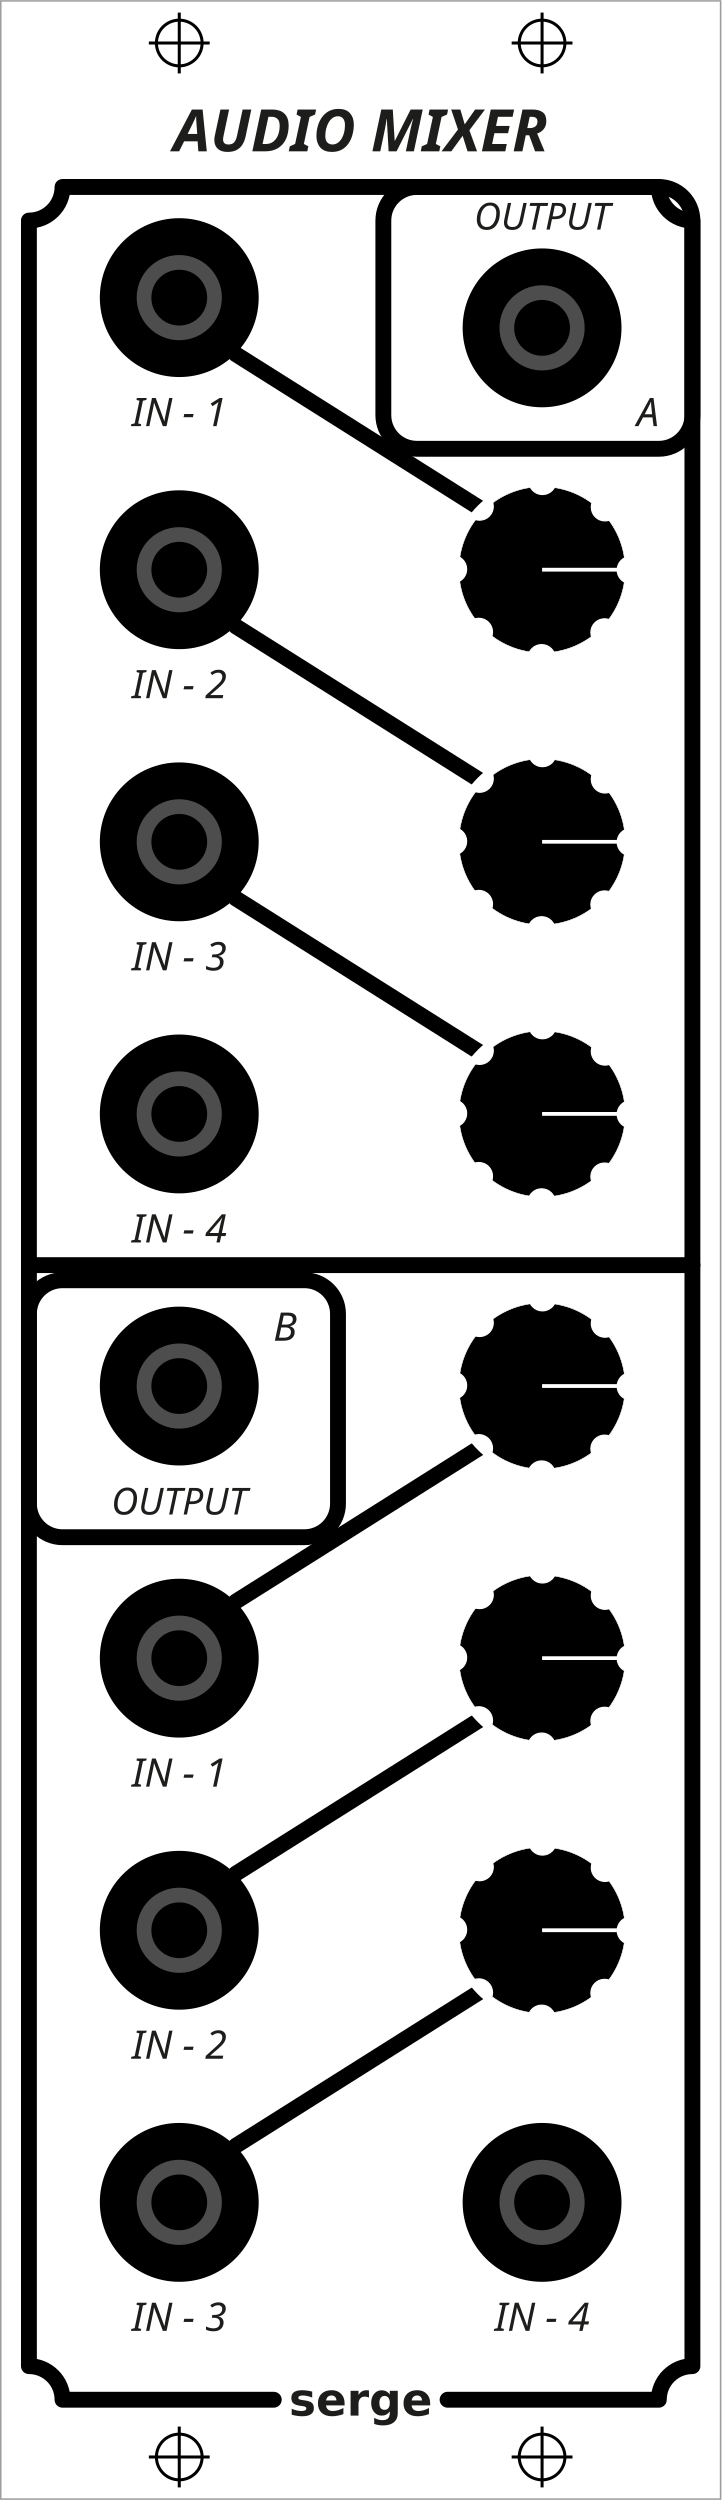
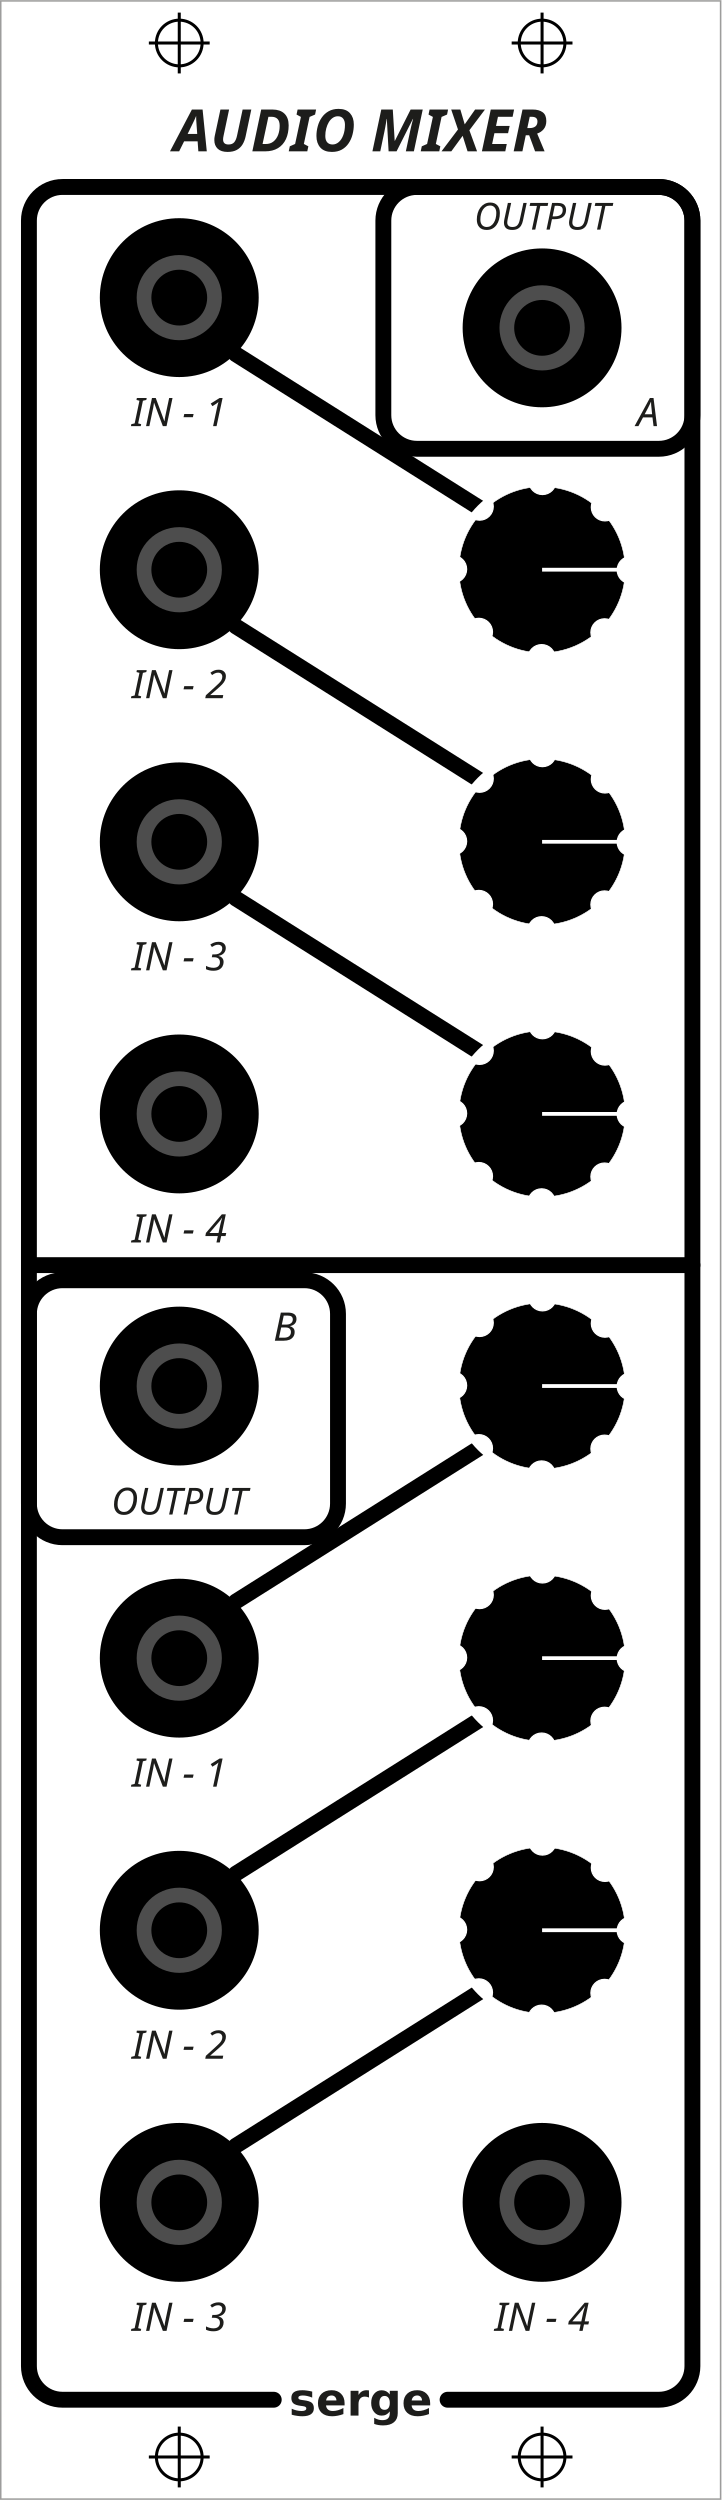
<svg xmlns="http://www.w3.org/2000/svg" xmlns:xlink="http://www.w3.org/1999/xlink" viewBox="0 0 190.866 661.417" height="6.89in" width="1.988in" xml:space="preserve" id="svg-serge" version="1.1">
  <defs id="defs-serge">
    <clipPath id="XMLID_3_-2-2-8-3-0-1-2">
      <use id="use7823-3-2-4-9-0-0" xlink:href="#XMLID_1_" x="0" y="0" width="100%" height="100%" />
    </clipPath>
    <circle id="XMLID_1_" cx="20.975" cy="20.926" r="18.024" />
  </defs>
  <g id="layer-Background">
    <rect id="background-white" x="0" y="0" width="190.866" height="661.417" style="fill:#ffffff;fill-opacity:1;stroke:none" />
    <rect x="0.2" y="0.2" width="190.466" height="661.017" style="fill:none;stroke:#9d9d9c;stroke-width:0.4" />
  </g>
  <g id="layer-Linework" transform="translate(-48.5669 -5.2913)">
-     <path d="M 167.000,640.221 L 222.890,640.221 A 8.89,8.89 0 0 1 231.780,631.332 L 231.780,63.611 A 8.89,8.89 0 0 1 222.890,54.721 L 65.110,54.721 A 8.89,8.89 0 0 1 56.220,63.611 L 56.220,631.332 A 8.89,8.89 0 0 1 65.110,640.221 L 121.000,640.221" style="display:inline;fill:none;stroke:#000000;stroke-width:4.2;stroke-linecap:round;stroke-linejoin:round" />
+     <path d="M 167.000,640.221 L 222.890,640.221 A 8.89,8.89 0 0 0 231.780,631.332 L 231.780,63.611 A 8.89,8.89 0 0 0 222.890,54.721 L 65.110,54.721 A 8.89,8.89 0 0 0 56.220,63.611 L 56.220,631.332 A 8.89,8.89 0 0 0 65.110,640.221 L 121.000,640.221" style="display:inline;fill:none;stroke:#000000;stroke-width:4.2;stroke-linecap:round;stroke-linejoin:round" />
    <text x="144.000" y="644.421" style="font-family:'Futura','Century Gothic','DejaVu Sans',sans-serif;font-weight:bold;font-size:12px;text-anchor:middle;fill:#1d1d1b">serge</text>
    <text x="144.0" y="45.291" style="font-variant:normal;font-weight:bold;font-stretch:normal;font-size:15.5px;font-family:Futura;-inkscape-font-specification:'Futura Bold';font-variant-ligatures:normal;font-variant-caps:normal;font-variant-numeric:normal;font-variant-east-asian:normal;text-align:center;writing-mode:lr-tb;text-anchor:middle;display:inline;fill:#1d1d1b;fill-opacity:1;fill-rule:nonzero;stroke:none;stroke-width:1.332;font-style:oblique">AUDIO MIXER</text>
    <path d="M 150,63.611 A 8.89,8.89 0 0 1 158.89,54.721 L 222.89,54.721 A 8.89,8.89 0 0 1 231.78,63.611 L 231.78,115.11 A 8.89,8.89 0 0 1 222.89,124 L 158.89,124 A 8.89,8.89 0 0 1 150,115.11 Z" style="display:inline;fill:none;stroke:#000000;stroke-width:4.2;stroke-linecap:round;stroke-linejoin:round" />
    <text x="192.0" y="66" style="font-variant:normal;font-weight:normal;font-stretch:normal;font-size:9.87px;font-family:Futura;-inkscape-font-specification:'Futura Bold';font-variant-ligatures:normal;font-variant-caps:normal;font-variant-numeric:normal;font-variant-east-asian:normal;text-align:center;writing-mode:lr-tb;text-anchor:middle;display:inline;fill:#1d1d1b;fill-opacity:1;fill-rule:nonzero;stroke:none;stroke-width:1.332;font-style:oblique">OUTPUT</text>
    <text x="220.0" y="118" style="font-variant:normal;font-weight:normal;font-stretch:normal;font-size:10.42px;font-family:Futura;-inkscape-font-specification:'Futura Bold';font-variant-ligatures:normal;font-variant-caps:normal;font-variant-numeric:normal;font-variant-east-asian:normal;text-align:center;writing-mode:lr-tb;text-anchor:middle;display:inline;fill:#1d1d1b;fill-opacity:1;fill-rule:nonzero;stroke:none;stroke-width:1.332;font-style:oblique">A</text>
    <text x="96.0" y="118" style="font-variant:normal;font-weight:normal;font-stretch:normal;font-size:10.42px;font-family:Futura;-inkscape-font-specification:'Futura Bold';font-variant-ligatures:normal;font-variant-caps:normal;font-variant-numeric:normal;font-variant-east-asian:normal;text-align:center;writing-mode:lr-tb;text-anchor:middle;display:inline;fill:#1d1d1b;fill-opacity:1;fill-rule:nonzero;stroke:none;stroke-width:1.332;font-style:oblique">IN - 1</text>
    <text x="96.0" y="190" style="font-variant:normal;font-weight:normal;font-stretch:normal;font-size:10.42px;font-family:Futura;-inkscape-font-specification:'Futura Bold';font-variant-ligatures:normal;font-variant-caps:normal;font-variant-numeric:normal;font-variant-east-asian:normal;text-align:center;writing-mode:lr-tb;text-anchor:middle;display:inline;fill:#1d1d1b;fill-opacity:1;fill-rule:nonzero;stroke:none;stroke-width:1.332;font-style:oblique">IN - 2</text>
    <path d="M 111.00,99.00 L 176.00,140.00" style="display:inline;fill:none;stroke:#000000;stroke-width:4.2;stroke-linecap:round;stroke-linejoin:round" />
    <text x="96.0" y="262" style="font-variant:normal;font-weight:normal;font-stretch:normal;font-size:10.42px;font-family:Futura;-inkscape-font-specification:'Futura Bold';font-variant-ligatures:normal;font-variant-caps:normal;font-variant-numeric:normal;font-variant-east-asian:normal;text-align:center;writing-mode:lr-tb;text-anchor:middle;display:inline;fill:#1d1d1b;fill-opacity:1;fill-rule:nonzero;stroke:none;stroke-width:1.332;font-style:oblique">IN - 3</text>
    <path d="M 111.00,171.00 L 176.00,212.00" style="display:inline;fill:none;stroke:#000000;stroke-width:4.2;stroke-linecap:round;stroke-linejoin:round" />
    <text x="96.0" y="334" style="font-variant:normal;font-weight:normal;font-stretch:normal;font-size:10.42px;font-family:Futura;-inkscape-font-specification:'Futura Bold';font-variant-ligatures:normal;font-variant-caps:normal;font-variant-numeric:normal;font-variant-east-asian:normal;text-align:center;writing-mode:lr-tb;text-anchor:middle;display:inline;fill:#1d1d1b;fill-opacity:1;fill-rule:nonzero;stroke:none;stroke-width:1.332;font-style:oblique">IN - 4</text>
    <path d="M 111.00,243.00 L 176.00,284.00" style="display:inline;fill:none;stroke:#000000;stroke-width:4.2;stroke-linecap:round;stroke-linejoin:round" />
    <path d="M 56.220,340.000 L 231.780,340.000" style="display:inline;fill:none;stroke:#000000;stroke-width:4.2;stroke-linecap:round;stroke-linejoin:round;stroke-dasharray:none;stroke-opacity:1" />
    <path d="M 56.22,352.89 A 8.89,8.89 0 0 1 65.11,344 L 129.11,344 A 8.89,8.89 0 0 1 138,352.89 L 138,403.11 A 8.89,8.89 0 0 1 129.11,412 L 65.11,412 A 8.89,8.89 0 0 1 56.22,403.11 Z" style="display:inline;fill:none;stroke:#000000;stroke-width:4.2;stroke-linecap:round;stroke-linejoin:round" />
    <text x="124.0" y="360" style="font-variant:normal;font-weight:normal;font-stretch:normal;font-size:10.42px;font-family:Futura;-inkscape-font-specification:'Futura Bold';font-variant-ligatures:normal;font-variant-caps:normal;font-variant-numeric:normal;font-variant-east-asian:normal;text-align:center;writing-mode:lr-tb;text-anchor:middle;display:inline;fill:#1d1d1b;fill-opacity:1;fill-rule:nonzero;stroke:none;stroke-width:1.332;font-style:oblique">B</text>
    <text x="96.0" y="406" style="font-variant:normal;font-weight:normal;font-stretch:normal;font-size:9.87px;font-family:Futura;-inkscape-font-specification:'Futura Bold';font-variant-ligatures:normal;font-variant-caps:normal;font-variant-numeric:normal;font-variant-east-asian:normal;text-align:center;writing-mode:lr-tb;text-anchor:middle;display:inline;fill:#1d1d1b;fill-opacity:1;fill-rule:nonzero;stroke:none;stroke-width:1.332;font-style:oblique">OUTPUT</text>
    <text x="96.0" y="478" style="font-variant:normal;font-weight:normal;font-stretch:normal;font-size:10.42px;font-family:Futura;-inkscape-font-specification:'Futura Bold';font-variant-ligatures:normal;font-variant-caps:normal;font-variant-numeric:normal;font-variant-east-asian:normal;text-align:center;writing-mode:lr-tb;text-anchor:middle;display:inline;fill:#1d1d1b;fill-opacity:1;fill-rule:nonzero;stroke:none;stroke-width:1.332;font-style:oblique">IN - 1</text>
    <path d="M 111.00,429.00 L 176.00,388.00" style="display:inline;fill:none;stroke:#000000;stroke-width:4.2;stroke-linecap:round;stroke-linejoin:round" />
    <text x="96.0" y="550" style="font-variant:normal;font-weight:normal;font-stretch:normal;font-size:10.42px;font-family:Futura;-inkscape-font-specification:'Futura Bold';font-variant-ligatures:normal;font-variant-caps:normal;font-variant-numeric:normal;font-variant-east-asian:normal;text-align:center;writing-mode:lr-tb;text-anchor:middle;display:inline;fill:#1d1d1b;fill-opacity:1;fill-rule:nonzero;stroke:none;stroke-width:1.332;font-style:oblique">IN - 2</text>
    <path d="M 111.00,501.00 L 176.00,460.00" style="display:inline;fill:none;stroke:#000000;stroke-width:4.2;stroke-linecap:round;stroke-linejoin:round" />
    <text x="96.0" y="622" style="font-variant:normal;font-weight:normal;font-stretch:normal;font-size:10.42px;font-family:Futura;-inkscape-font-specification:'Futura Bold';font-variant-ligatures:normal;font-variant-caps:normal;font-variant-numeric:normal;font-variant-east-asian:normal;text-align:center;writing-mode:lr-tb;text-anchor:middle;display:inline;fill:#1d1d1b;fill-opacity:1;fill-rule:nonzero;stroke:none;stroke-width:1.332;font-style:oblique">IN - 3</text>
    <path d="M 111.00,573.00 L 176.00,532.00" style="display:inline;fill:none;stroke:#000000;stroke-width:4.2;stroke-linecap:round;stroke-linejoin:round" />
    <text x="192.0" y="622" style="font-variant:normal;font-weight:normal;font-stretch:normal;font-size:10.42px;font-family:Futura;-inkscape-font-specification:'Futura Bold';font-variant-ligatures:normal;font-variant-caps:normal;font-variant-numeric:normal;font-variant-east-asian:normal;text-align:center;writing-mode:lr-tb;text-anchor:middle;display:inline;fill:#1d1d1b;fill-opacity:1;fill-rule:nonzero;stroke:none;stroke-width:1.332;font-style:oblique">IN - 4</text>
  </g>
  <g id="layer-XXX" transform="translate(-48.5669 -5.2913)">
    <g transform="matrix(1,0,0,1,0.04042,-64.1832)">
      <g style="display:inline" id="g46362-5-5-s1" transform="matrix(1.333333,0,0,-1.333333,-192.0404,468.1833)">
        <g transform="matrix(1,0,0,0.997611,0,504)" id="g46352-9-9-s1">
          <path id="path46350-9-1-s1" style="fill:none;stroke:#1d1d1b;stroke-width:1.802;stroke-linecap:butt;stroke-linejoin:miter;stroke-miterlimit:8.825;stroke-dasharray:none;stroke-opacity:1" d="m 282.828,-265.474 10.344,-10.345" />
        </g>
        <g id="g46360-2-3-s1">
          <g id="g46358-5-2-s1">
            <g transform="matrix(1,0,0,0.997611,0,504)" id="g46356-6-0-s1">
              <path id="path46354-1-9-s1" style="fill:none;stroke:#1d1d1b;stroke-width:1.802;stroke-linecap:butt;stroke-linejoin:miter;stroke-miterlimit:8.825;stroke-dasharray:none;stroke-opacity:1" d="m 293.172,-265.474 -10.344,-10.345" />
            </g>
          </g>
        </g>
      </g>
    </g>
    <g transform="matrix(1,0,0,1,-95.95958,-72.1832)">
      <g style="display:inline" id="g46362-5-5-s3" transform="matrix(1.333333,0,0,-1.333333,-192.0404,468.1833)">
        <g transform="matrix(1,0,0,0.997611,0,504)" id="g46352-9-9-s3">
          <path id="path46350-9-1-s3" style="fill:none;stroke:#1d1d1b;stroke-width:1.802;stroke-linecap:butt;stroke-linejoin:miter;stroke-miterlimit:8.825;stroke-dasharray:none;stroke-opacity:1" d="m 282.828,-265.474 10.344,-10.345" />
        </g>
        <g id="g46360-2-3-s3">
          <g id="g46358-5-2-s3">
            <g transform="matrix(1,0,0,0.997611,0,504)" id="g46356-6-0-s3">
              <path id="path46354-1-9-s3" style="fill:none;stroke:#1d1d1b;stroke-width:1.802;stroke-linecap:butt;stroke-linejoin:miter;stroke-miterlimit:8.825;stroke-dasharray:none;stroke-opacity:1" d="m 293.172,-265.474 -10.344,-10.345" />
            </g>
          </g>
        </g>
      </g>
    </g>
    <g transform="matrix(1,0,0,1,-95.95958,-0.183198)">
      <g style="display:inline" id="g46362-5-5-s5" transform="matrix(1.333333,0,0,-1.333333,-192.0404,468.1833)">
        <g transform="matrix(1,0,0,0.997611,0,504)" id="g46352-9-9-s5">
          <path id="path46350-9-1-s5" style="fill:none;stroke:#1d1d1b;stroke-width:1.802;stroke-linecap:butt;stroke-linejoin:miter;stroke-miterlimit:8.825;stroke-dasharray:none;stroke-opacity:1" d="m 282.828,-265.474 10.344,-10.345" />
        </g>
        <g id="g46360-2-3-s5">
          <g id="g46358-5-2-s5">
            <g transform="matrix(1,0,0,0.997611,0,504)" id="g46356-6-0-s5">
              <path id="path46354-1-9-s5" style="fill:none;stroke:#1d1d1b;stroke-width:1.802;stroke-linecap:butt;stroke-linejoin:miter;stroke-miterlimit:8.825;stroke-dasharray:none;stroke-opacity:1" d="m 293.172,-265.474 -10.344,-10.345" />
            </g>
          </g>
        </g>
      </g>
    </g>
    <g transform="matrix(1,0,0,1,0.04042,-0.183198)">
      <g style="display:inline" id="g46362-5-5-s7" transform="matrix(1.333333,0,0,-1.333333,-192.0404,468.1833)">
        <g transform="matrix(1,0,0,0.997611,0,504)" id="g46352-9-9-s7">
          <path id="path46350-9-1-s7" style="fill:none;stroke:#1d1d1b;stroke-width:1.802;stroke-linecap:butt;stroke-linejoin:miter;stroke-miterlimit:8.825;stroke-dasharray:none;stroke-opacity:1" d="m 282.828,-265.474 10.344,-10.345" />
        </g>
        <g id="g46360-2-3-s7">
          <g id="g46358-5-2-s7">
            <g transform="matrix(1,0,0,0.997611,0,504)" id="g46356-6-0-s7">
              <path id="path46354-1-9-s7" style="fill:none;stroke:#1d1d1b;stroke-width:1.802;stroke-linecap:butt;stroke-linejoin:miter;stroke-miterlimit:8.825;stroke-dasharray:none;stroke-opacity:1" d="m 293.172,-265.474 -10.344,-10.345" />
            </g>
          </g>
        </g>
      </g>
    </g>
    <g transform="matrix(1,0,0,1,-95.95958,71.8168)">
      <g style="display:inline" id="g46362-5-5-s9" transform="matrix(1.333333,0,0,-1.333333,-192.0404,468.1833)">
        <g transform="matrix(1,0,0,0.997611,0,504)" id="g46352-9-9-s9">
          <path id="path46350-9-1-s9" style="fill:none;stroke:#1d1d1b;stroke-width:1.802;stroke-linecap:butt;stroke-linejoin:miter;stroke-miterlimit:8.825;stroke-dasharray:none;stroke-opacity:1" d="m 282.828,-265.474 10.344,-10.345" />
        </g>
        <g id="g46360-2-3-s9">
          <g id="g46358-5-2-s9">
            <g transform="matrix(1,0,0,0.997611,0,504)" id="g46356-6-0-s9">
              <path id="path46354-1-9-s9" style="fill:none;stroke:#1d1d1b;stroke-width:1.802;stroke-linecap:butt;stroke-linejoin:miter;stroke-miterlimit:8.825;stroke-dasharray:none;stroke-opacity:1" d="m 293.172,-265.474 -10.344,-10.345" />
            </g>
          </g>
        </g>
      </g>
    </g>
    <g transform="matrix(1,0,0,1,0.04042,71.8168)">
      <g style="display:inline" id="g46362-5-5-s11" transform="matrix(1.333333,0,0,-1.333333,-192.0404,468.1833)">
        <g transform="matrix(1,0,0,0.997611,0,504)" id="g46352-9-9-s11">
          <path id="path46350-9-1-s11" style="fill:none;stroke:#1d1d1b;stroke-width:1.802;stroke-linecap:butt;stroke-linejoin:miter;stroke-miterlimit:8.825;stroke-dasharray:none;stroke-opacity:1" d="m 282.828,-265.474 10.344,-10.345" />
        </g>
        <g id="g46360-2-3-s11">
          <g id="g46358-5-2-s11">
            <g transform="matrix(1,0,0,0.997611,0,504)" id="g46356-6-0-s11">
              <path id="path46354-1-9-s11" style="fill:none;stroke:#1d1d1b;stroke-width:1.802;stroke-linecap:butt;stroke-linejoin:miter;stroke-miterlimit:8.825;stroke-dasharray:none;stroke-opacity:1" d="m 293.172,-265.474 -10.344,-10.345" />
            </g>
          </g>
        </g>
      </g>
    </g>
    <g transform="matrix(1,0,0,1,-95.95958,143.8168)">
      <g style="display:inline" id="g46362-5-5-s13" transform="matrix(1.333333,0,0,-1.333333,-192.0404,468.1833)">
        <g transform="matrix(1,0,0,0.997611,0,504)" id="g46352-9-9-s13">
          <path id="path46350-9-1-s13" style="fill:none;stroke:#1d1d1b;stroke-width:1.802;stroke-linecap:butt;stroke-linejoin:miter;stroke-miterlimit:8.825;stroke-dasharray:none;stroke-opacity:1" d="m 282.828,-265.474 10.344,-10.345" />
        </g>
        <g id="g46360-2-3-s13">
          <g id="g46358-5-2-s13">
            <g transform="matrix(1,0,0,0.997611,0,504)" id="g46356-6-0-s13">
              <path id="path46354-1-9-s13" style="fill:none;stroke:#1d1d1b;stroke-width:1.802;stroke-linecap:butt;stroke-linejoin:miter;stroke-miterlimit:8.825;stroke-dasharray:none;stroke-opacity:1" d="m 293.172,-265.474 -10.344,-10.345" />
            </g>
          </g>
        </g>
      </g>
    </g>
    <g transform="matrix(1,0,0,1,0.04042,143.8168)">
      <g style="display:inline" id="g46362-5-5-s15" transform="matrix(1.333333,0,0,-1.333333,-192.0404,468.1833)">
        <g transform="matrix(1,0,0,0.997611,0,504)" id="g46352-9-9-s15">
          <path id="path46350-9-1-s15" style="fill:none;stroke:#1d1d1b;stroke-width:1.802;stroke-linecap:butt;stroke-linejoin:miter;stroke-miterlimit:8.825;stroke-dasharray:none;stroke-opacity:1" d="m 282.828,-265.474 10.344,-10.345" />
        </g>
        <g id="g46360-2-3-s15">
          <g id="g46358-5-2-s15">
            <g transform="matrix(1,0,0,0.997611,0,504)" id="g46356-6-0-s15">
              <path id="path46354-1-9-s15" style="fill:none;stroke:#1d1d1b;stroke-width:1.802;stroke-linecap:butt;stroke-linejoin:miter;stroke-miterlimit:8.825;stroke-dasharray:none;stroke-opacity:1" d="m 293.172,-265.474 -10.344,-10.345" />
            </g>
          </g>
        </g>
      </g>
    </g>
    <g transform="matrix(1,0,0,1,-95.95958,215.8168)">
      <g style="display:inline" id="g46362-5-5-s17" transform="matrix(1.333333,0,0,-1.333333,-192.0404,468.1833)">
        <g transform="matrix(1,0,0,0.997611,0,504)" id="g46352-9-9-s17">
          <path id="path46350-9-1-s17" style="fill:none;stroke:#1d1d1b;stroke-width:1.802;stroke-linecap:butt;stroke-linejoin:miter;stroke-miterlimit:8.825;stroke-dasharray:none;stroke-opacity:1" d="m 282.828,-265.474 10.344,-10.345" />
        </g>
        <g id="g46360-2-3-s17">
          <g id="g46358-5-2-s17">
            <g transform="matrix(1,0,0,0.997611,0,504)" id="g46356-6-0-s17">
              <path id="path46354-1-9-s17" style="fill:none;stroke:#1d1d1b;stroke-width:1.802;stroke-linecap:butt;stroke-linejoin:miter;stroke-miterlimit:8.825;stroke-dasharray:none;stroke-opacity:1" d="m 293.172,-265.474 -10.344,-10.345" />
            </g>
          </g>
        </g>
      </g>
    </g>
    <g transform="matrix(1,0,0,1,-95.95958,287.8168)">
      <g style="display:inline" id="g46362-5-5-s19" transform="matrix(1.333333,0,0,-1.333333,-192.0404,468.1833)">
        <g transform="matrix(1,0,0,0.997611,0,504)" id="g46352-9-9-s19">
          <path id="path46350-9-1-s19" style="fill:none;stroke:#1d1d1b;stroke-width:1.802;stroke-linecap:butt;stroke-linejoin:miter;stroke-miterlimit:8.825;stroke-dasharray:none;stroke-opacity:1" d="m 282.828,-265.474 10.344,-10.345" />
        </g>
        <g id="g46360-2-3-s19">
          <g id="g46358-5-2-s19">
            <g transform="matrix(1,0,0,0.997611,0,504)" id="g46356-6-0-s19">
              <path id="path46354-1-9-s19" style="fill:none;stroke:#1d1d1b;stroke-width:1.802;stroke-linecap:butt;stroke-linejoin:miter;stroke-miterlimit:8.825;stroke-dasharray:none;stroke-opacity:1" d="m 293.172,-265.474 -10.344,-10.345" />
            </g>
          </g>
        </g>
      </g>
    </g>
    <g transform="matrix(1,0,0,1,0.04042,215.8168)">
      <g style="display:inline" id="g46362-5-5-s21" transform="matrix(1.333333,0,0,-1.333333,-192.0404,468.1833)">
        <g transform="matrix(1,0,0,0.997611,0,504)" id="g46352-9-9-s21">
          <path id="path46350-9-1-s21" style="fill:none;stroke:#1d1d1b;stroke-width:1.802;stroke-linecap:butt;stroke-linejoin:miter;stroke-miterlimit:8.825;stroke-dasharray:none;stroke-opacity:1" d="m 282.828,-265.474 10.344,-10.345" />
        </g>
        <g id="g46360-2-3-s21">
          <g id="g46358-5-2-s21">
            <g transform="matrix(1,0,0,0.997611,0,504)" id="g46356-6-0-s21">
              <path id="path46354-1-9-s21" style="fill:none;stroke:#1d1d1b;stroke-width:1.802;stroke-linecap:butt;stroke-linejoin:miter;stroke-miterlimit:8.825;stroke-dasharray:none;stroke-opacity:1" d="m 293.172,-265.474 -10.344,-10.345" />
            </g>
          </g>
        </g>
      </g>
    </g>
    <g transform="matrix(1,0,0,1,-95.95958,359.8168)">
      <g style="display:inline" id="g46362-5-5-s23" transform="matrix(1.333333,0,0,-1.333333,-192.0404,468.1833)">
        <g transform="matrix(1,0,0,0.997611,0,504)" id="g46352-9-9-s23">
          <path id="path46350-9-1-s23" style="fill:none;stroke:#1d1d1b;stroke-width:1.802;stroke-linecap:butt;stroke-linejoin:miter;stroke-miterlimit:8.825;stroke-dasharray:none;stroke-opacity:1" d="m 282.828,-265.474 10.344,-10.345" />
        </g>
        <g id="g46360-2-3-s23">
          <g id="g46358-5-2-s23">
            <g transform="matrix(1,0,0,0.997611,0,504)" id="g46356-6-0-s23">
              <path id="path46354-1-9-s23" style="fill:none;stroke:#1d1d1b;stroke-width:1.802;stroke-linecap:butt;stroke-linejoin:miter;stroke-miterlimit:8.825;stroke-dasharray:none;stroke-opacity:1" d="m 293.172,-265.474 -10.344,-10.345" />
            </g>
          </g>
        </g>
      </g>
    </g>
    <g transform="matrix(1,0,0,1,0.04042,287.8168)">
      <g style="display:inline" id="g46362-5-5-s25" transform="matrix(1.333333,0,0,-1.333333,-192.0404,468.1833)">
        <g transform="matrix(1,0,0,0.997611,0,504)" id="g46352-9-9-s25">
          <path id="path46350-9-1-s25" style="fill:none;stroke:#1d1d1b;stroke-width:1.802;stroke-linecap:butt;stroke-linejoin:miter;stroke-miterlimit:8.825;stroke-dasharray:none;stroke-opacity:1" d="m 282.828,-265.474 10.344,-10.345" />
        </g>
        <g id="g46360-2-3-s25">
          <g id="g46358-5-2-s25">
            <g transform="matrix(1,0,0,0.997611,0,504)" id="g46356-6-0-s25">
              <path id="path46354-1-9-s25" style="fill:none;stroke:#1d1d1b;stroke-width:1.802;stroke-linecap:butt;stroke-linejoin:miter;stroke-miterlimit:8.825;stroke-dasharray:none;stroke-opacity:1" d="m 293.172,-265.474 -10.344,-10.345" />
            </g>
          </g>
        </g>
      </g>
    </g>
    <g transform="matrix(1,0,0,1,-95.95958,431.8168)">
      <g style="display:inline" id="g46362-5-5-s27" transform="matrix(1.333333,0,0,-1.333333,-192.0404,468.1833)">
        <g transform="matrix(1,0,0,0.997611,0,504)" id="g46352-9-9-s27">
          <path id="path46350-9-1-s27" style="fill:none;stroke:#1d1d1b;stroke-width:1.802;stroke-linecap:butt;stroke-linejoin:miter;stroke-miterlimit:8.825;stroke-dasharray:none;stroke-opacity:1" d="m 282.828,-265.474 10.344,-10.345" />
        </g>
        <g id="g46360-2-3-s27">
          <g id="g46358-5-2-s27">
            <g transform="matrix(1,0,0,0.997611,0,504)" id="g46356-6-0-s27">
              <path id="path46354-1-9-s27" style="fill:none;stroke:#1d1d1b;stroke-width:1.802;stroke-linecap:butt;stroke-linejoin:miter;stroke-miterlimit:8.825;stroke-dasharray:none;stroke-opacity:1" d="m 293.172,-265.474 -10.344,-10.345" />
            </g>
          </g>
        </g>
      </g>
    </g>
    <g transform="matrix(1,0,0,1,0.04042,359.8168)">
      <g style="display:inline" id="g46362-5-5-s29" transform="matrix(1.333333,0,0,-1.333333,-192.0404,468.1833)">
        <g transform="matrix(1,0,0,0.997611,0,504)" id="g46352-9-9-s29">
          <path id="path46350-9-1-s29" style="fill:none;stroke:#1d1d1b;stroke-width:1.802;stroke-linecap:butt;stroke-linejoin:miter;stroke-miterlimit:8.825;stroke-dasharray:none;stroke-opacity:1" d="m 282.828,-265.474 10.344,-10.345" />
        </g>
        <g id="g46360-2-3-s29">
          <g id="g46358-5-2-s29">
            <g transform="matrix(1,0,0,0.997611,0,504)" id="g46356-6-0-s29">
              <path id="path46354-1-9-s29" style="fill:none;stroke:#1d1d1b;stroke-width:1.802;stroke-linecap:butt;stroke-linejoin:miter;stroke-miterlimit:8.825;stroke-dasharray:none;stroke-opacity:1" d="m 293.172,-265.474 -10.344,-10.345" />
            </g>
          </g>
        </g>
      </g>
    </g>
    <g transform="matrix(1,0,0,1,0.04042,431.8168)">
      <g style="display:inline" id="g46362-5-5-s31" transform="matrix(1.333333,0,0,-1.333333,-192.0404,468.1833)">
        <g transform="matrix(1,0,0,0.997611,0,504)" id="g46352-9-9-s31">
          <path id="path46350-9-1-s31" style="fill:none;stroke:#1d1d1b;stroke-width:1.802;stroke-linecap:butt;stroke-linejoin:miter;stroke-miterlimit:8.825;stroke-dasharray:none;stroke-opacity:1" d="m 282.828,-265.474 10.344,-10.345" />
        </g>
        <g id="g46360-2-3-s31">
          <g id="g46358-5-2-s31">
            <g transform="matrix(1,0,0,0.997611,0,504)" id="g46356-6-0-s31">
              <path id="path46354-1-9-s31" style="fill:none;stroke:#1d1d1b;stroke-width:1.802;stroke-linecap:butt;stroke-linejoin:miter;stroke-miterlimit:8.825;stroke-dasharray:none;stroke-opacity:1" d="m 293.172,-265.474 -10.344,-10.345" />
            </g>
          </g>
        </g>
      </g>
    </g>
    <g>
      <circle cx="96.000" cy="16.630" r="6.047" style="fill:none;stroke:#000000;stroke-width:0.8" />
      <path d="M 87.953,16.630 L 104.047,16.630 M 96.000,8.583 L 96.000,24.677" style="fill:none;stroke:#000000;stroke-width:0.8" />
    </g>
    <g>
      <circle cx="96.000" cy="655.370" r="6.047" style="fill:none;stroke:#000000;stroke-width:0.8" />
      <path d="M 87.953,655.370 L 104.047,655.370 M 96.000,647.323 L 96.000,663.417" style="fill:none;stroke:#000000;stroke-width:0.8" />
    </g>
    <g>
      <circle cx="192.000" cy="16.630" r="6.047" style="fill:none;stroke:#000000;stroke-width:0.8" />
      <path d="M 183.953,16.630 L 200.047,16.630 M 192.000,8.583 L 192.000,24.677" style="fill:none;stroke:#000000;stroke-width:0.8" />
    </g>
    <g>
      <circle cx="192.000" cy="655.370" r="6.047" style="fill:none;stroke:#000000;stroke-width:0.8" />
      <path d="M 183.953,655.370 L 200.047,655.370 M 192.000,647.323 L 192.000,663.417" style="fill:none;stroke:#000000;stroke-width:0.8" />
    </g>
  </g>
  <g id="layer-Jacks-Knobs" transform="translate(-48.5669 -5.2913)">
    <g transform="matrix(1,0,0,1,-47.98307,-27.92704)">
      <g style="display:inline;stroke-width:0.772" transform="matrix(1.295292,0,0,1.295294,6.830493,-113.2258)" id="g46548-2-1-0-s2">
        <g style="stroke-width:0.772" id="g46542-4-3-17-s2">
          <path id="path46540-9-1-1-s2" style="stroke:#000000;stroke-width:0.772" d="M 195.84,180 A 15.84,15.84 0 0 1 180,195.84 15.84,15.84 0 0 1 164.16,180 15.84,15.84 0 0 1 180,164.16 15.84,15.84 0 0 1 195.84,180" />
        </g>
        <g style="stroke-width:0.772" id="g46546-3-1-90-s2">
          <path id="path46544-1-8-4-s2" style="stroke:#4d4d4d;stroke-width:3" d="m 187.2,180 a 7.2,7.2 0 0 1 -7.2,7.2 7.2,7.2 0 0 1 -7.2,-7.2 7.2,7.2 0 0 1 7.2,-7.2 7.2,7.2 0 0 1 7.2,7.2" />
        </g>
      </g>
    </g>
    <g transform="matrix(1,0,0,1,-143.9831,-35.92704)">
      <g style="display:inline;stroke-width:0.772" transform="matrix(1.295292,0,0,1.295294,6.830493,-113.2258)" id="g46548-2-1-0-s4">
        <g style="stroke-width:0.772" id="g46542-4-3-17-s4">
          <path id="path46540-9-1-1-s4" style="stroke:#000000;stroke-width:0.772" d="M 195.84,180 A 15.84,15.84 0 0 1 180,195.84 15.84,15.84 0 0 1 164.16,180 15.84,15.84 0 0 1 180,164.16 15.84,15.84 0 0 1 195.84,180" />
        </g>
        <g style="stroke-width:0.772" id="g46546-3-1-90-s4">
          <path id="path46544-1-8-4-s4" style="stroke:#4d4d4d;stroke-width:3" d="m 187.2,180 a 7.2,7.2 0 0 1 -7.2,7.2 7.2,7.2 0 0 1 -7.2,-7.2 7.2,7.2 0 0 1 7.2,-7.2 7.2,7.2 0 0 1 7.2,7.2" />
        </g>
      </g>
    </g>
    <g transform="matrix(1,0,0,1,-143.9831,36.07296)">
      <g style="display:inline;stroke-width:0.772" transform="matrix(1.295292,0,0,1.295294,6.830493,-113.2258)" id="g46548-2-1-0-s6">
        <g style="stroke-width:0.772" id="g46542-4-3-17-s6">
          <path id="path46540-9-1-1-s6" style="stroke:#000000;stroke-width:0.772" d="M 195.84,180 A 15.84,15.84 0 0 1 180,195.84 15.84,15.84 0 0 1 164.16,180 15.84,15.84 0 0 1 180,164.16 15.84,15.84 0 0 1 195.84,180" />
        </g>
        <g style="stroke-width:0.772" id="g46546-3-1-90-s6">
          <path id="path46544-1-8-4-s6" style="stroke:#4d4d4d;stroke-width:3" d="m 187.2,180 a 7.2,7.2 0 0 1 -7.2,7.2 7.2,7.2 0 0 1 -7.2,-7.2 7.2,7.2 0 0 1 7.2,-7.2 7.2,7.2 0 0 1 7.2,7.2" />
        </g>
      </g>
    </g>
    <g transform="matrix(1,0,0,1,96.0,-360)">
      <switch id="switch46612-7-6-2-2-6-30-s8" transform="matrix(1.304124,0,0,1.30244,68.63817,488.7178)" style="display:inline;stroke-width:0.767">
        <g id="g46610-1-8-0-1-0-8-s8" style="stroke-width:0.767">
          <g id="g46608-6-9-1-2-2-5-s8" style="stroke-width:0.767">
            <circle id="circle46574-9-7-1-3-6-0-s8" r="18.001" cy="20.947" cx="20.981" stroke-width="0.25" stroke="#000000" fill="#ffffff" />
            <circle id="circle46576-1-6-2-7-9-7-s8" r="16.878" cy="20.947" cx="20.981" stroke-width="0.125" stroke="#ffffff" />
            <g id="g46604-3-2-4-7-0-5-s8" style="stroke-width:0.767">
              <defs id="defs46580-4-2-5-6-2-79-s8">
                <circle r="18.024" cy="20.926" cx="20.975" id="circle26-s8" />
              </defs>
              <clipPath id="clipPath46584-5-2-2-1-2-3-s8">
                <use id="use46582-1-1-3-9-1-7-s8" xlink:href="#XMLID_1_" x="0" y="0" width="100%" height="100%" />
              </clipPath>
              <circle id="circle46586-8-7-2-9-7-9-s8" r="2.772" cy="21.008" cx="38.997" stroke-width="0.25" stroke="#ffffff" fill="#ffffff" clip-path="url(#XMLID_3_-2-2-8-3-0-1-2)" />
              <path id="path46588-5-4-3-7-9-97-s8" d="m 2.887,23.613 c 1.531,0.006 2.777,-1.229 2.785,-2.759 0.008,-1.532 -1.227,-2.78 -2.76,-2.788 -1.531,-0.005 -2.777,1.23 -2.787,2.763 -0.006,1.528 1.229,2.777 2.762,2.784 z" stroke-width="0.25" stroke="#ffffff" fill="#ffffff" clip-path="url(#XMLID_3_-2-2-8-3-0-1-2)" />
              <circle id="circle46590-5-0-1-9-8-9-s8" r="2.772" cy="38.933" cx="20.892" stroke-width="0.25" stroke="#ffffff" fill="#ffffff" clip-path="url(#XMLID_3_-2-2-8-3-0-1-2)" />
              <circle id="circle46592-9-2-1-0-7-9-s8" r="2.772" cy="2.897" cx="21.06" stroke-width="0.25" stroke="#ffffff" fill="#ffffff" clip-path="url(#XMLID_3_-2-2-8-3-0-1-2)" />
              <circle id="circle46594-8-1-9-6-6-8-s8" r="2.772" cy="8.249" cx="33.746" stroke-width="0.25" stroke="#ffffff" fill="#ffffff" clip-path="url(#XMLID_3_-2-2-8-3-0-1-2)" />
              <circle id="circle46596-3-8-8-5-2-8-s8" r="2.772" cy="33.693" cx="33.662" stroke-width="0.25" stroke="#ffffff" fill="#ffffff" clip-path="url(#XMLID_3_-2-2-8-3-0-1-2)" />
              <circle id="circle46598-9-1-0-1-8-5-s8" r="2.772" cy="33.59" cx="8.146" stroke-width="0.25" stroke="#ffffff" fill="#ffffff" clip-path="url(#XMLID_3_-2-2-8-3-0-1-2)" />
              <circle id="circle46600-8-6-9-7-3-5-s8" r="2.773" cy="8.104" cx="8.302" stroke-width="0.25" stroke="#ffffff" fill="#ffffff" clip-path="url(#XMLID_3_-2-2-8-3-0-1-2)" />
              <use id="use46602-7-3-5-9-8-7-s8" stroke="#ffffff" fill="none" xlink:href="#XMLID_1_" x="0" y="0" width="100%" height="100%" style="stroke-width:0.767" />
            </g>
            <line id="line46606-2-6-2-7-4-5-s8" y2="20.94" x2="20.984" y1="27.909" x1="37.586" stroke="#ffffff" fill="none" style="stroke-width:0.767" transform="rotate(337.229 20.984 20.940)" />
          </g>
        </g>
      </switch>
    </g>
    <g transform="matrix(1,0,0,1,-143.9831,108.073)">
      <g style="display:inline;stroke-width:0.772" transform="matrix(1.295292,0,0,1.295294,6.830493,-113.2258)" id="g46548-2-1-0-s10">
        <g style="stroke-width:0.772" id="g46542-4-3-17-s10">
          <path id="path46540-9-1-1-s10" style="stroke:#000000;stroke-width:0.772" d="M 195.84,180 A 15.84,15.84 0 0 1 180,195.84 15.84,15.84 0 0 1 164.16,180 15.84,15.84 0 0 1 180,164.16 15.84,15.84 0 0 1 195.84,180" />
        </g>
        <g style="stroke-width:0.772" id="g46546-3-1-90-s10">
          <path id="path46544-1-8-4-s10" style="stroke:#4d4d4d;stroke-width:3" d="m 187.2,180 a 7.2,7.2 0 0 1 -7.2,7.2 7.2,7.2 0 0 1 -7.2,-7.2 7.2,7.2 0 0 1 7.2,-7.2 7.2,7.2 0 0 1 7.2,7.2" />
        </g>
      </g>
    </g>
    <g transform="matrix(1,0,0,1,96.0,-288)">
      <switch id="switch46612-7-6-2-2-6-30-s12" transform="matrix(1.304124,0,0,1.30244,68.63817,488.7178)" style="display:inline;stroke-width:0.767">
        <g id="g46610-1-8-0-1-0-8-s12" style="stroke-width:0.767">
          <g id="g46608-6-9-1-2-2-5-s12" style="stroke-width:0.767">
            <circle id="circle46574-9-7-1-3-6-0-s12" r="18.001" cy="20.947" cx="20.981" stroke-width="0.25" stroke="#000000" fill="#ffffff" />
            <circle id="circle46576-1-6-2-7-9-7-s12" r="16.878" cy="20.947" cx="20.981" stroke-width="0.125" stroke="#ffffff" />
            <g id="g46604-3-2-4-7-0-5-s12" style="stroke-width:0.767">
              <defs id="defs46580-4-2-5-6-2-79-s12">
                <circle r="18.024" cy="20.926" cx="20.975" id="circle26-s12" />
              </defs>
              <clipPath id="clipPath46584-5-2-2-1-2-3-s12">
                <use id="use46582-1-1-3-9-1-7-s12" xlink:href="#XMLID_1_" x="0" y="0" width="100%" height="100%" />
              </clipPath>
              <circle id="circle46586-8-7-2-9-7-9-s12" r="2.772" cy="21.008" cx="38.997" stroke-width="0.25" stroke="#ffffff" fill="#ffffff" clip-path="url(#XMLID_3_-2-2-8-3-0-1-2)" />
              <path id="path46588-5-4-3-7-9-97-s12" d="m 2.887,23.613 c 1.531,0.006 2.777,-1.229 2.785,-2.759 0.008,-1.532 -1.227,-2.78 -2.76,-2.788 -1.531,-0.005 -2.777,1.23 -2.787,2.763 -0.006,1.528 1.229,2.777 2.762,2.784 z" stroke-width="0.25" stroke="#ffffff" fill="#ffffff" clip-path="url(#XMLID_3_-2-2-8-3-0-1-2)" />
              <circle id="circle46590-5-0-1-9-8-9-s12" r="2.772" cy="38.933" cx="20.892" stroke-width="0.25" stroke="#ffffff" fill="#ffffff" clip-path="url(#XMLID_3_-2-2-8-3-0-1-2)" />
              <circle id="circle46592-9-2-1-0-7-9-s12" r="2.772" cy="2.897" cx="21.06" stroke-width="0.25" stroke="#ffffff" fill="#ffffff" clip-path="url(#XMLID_3_-2-2-8-3-0-1-2)" />
              <circle id="circle46594-8-1-9-6-6-8-s12" r="2.772" cy="8.249" cx="33.746" stroke-width="0.25" stroke="#ffffff" fill="#ffffff" clip-path="url(#XMLID_3_-2-2-8-3-0-1-2)" />
              <circle id="circle46596-3-8-8-5-2-8-s12" r="2.772" cy="33.693" cx="33.662" stroke-width="0.25" stroke="#ffffff" fill="#ffffff" clip-path="url(#XMLID_3_-2-2-8-3-0-1-2)" />
              <circle id="circle46598-9-1-0-1-8-5-s12" r="2.772" cy="33.59" cx="8.146" stroke-width="0.25" stroke="#ffffff" fill="#ffffff" clip-path="url(#XMLID_3_-2-2-8-3-0-1-2)" />
              <circle id="circle46600-8-6-9-7-3-5-s12" r="2.773" cy="8.104" cx="8.302" stroke-width="0.25" stroke="#ffffff" fill="#ffffff" clip-path="url(#XMLID_3_-2-2-8-3-0-1-2)" />
              <use id="use46602-7-3-5-9-8-7-s12" stroke="#ffffff" fill="none" xlink:href="#XMLID_1_" x="0" y="0" width="100%" height="100%" style="stroke-width:0.767" />
            </g>
            <line id="line46606-2-6-2-7-4-5-s12" y2="20.94" x2="20.984" y1="27.909" x1="37.586" stroke="#ffffff" fill="none" style="stroke-width:0.767" transform="rotate(337.229 20.984 20.940)" />
          </g>
        </g>
      </switch>
    </g>
    <g transform="matrix(1,0,0,1,-143.9831,180.073)">
      <g style="display:inline;stroke-width:0.772" transform="matrix(1.295292,0,0,1.295294,6.830493,-113.2258)" id="g46548-2-1-0-s14">
        <g style="stroke-width:0.772" id="g46542-4-3-17-s14">
          <path id="path46540-9-1-1-s14" style="stroke:#000000;stroke-width:0.772" d="M 195.84,180 A 15.84,15.84 0 0 1 180,195.84 15.84,15.84 0 0 1 164.16,180 15.84,15.84 0 0 1 180,164.16 15.84,15.84 0 0 1 195.84,180" />
        </g>
        <g style="stroke-width:0.772" id="g46546-3-1-90-s14">
          <path id="path46544-1-8-4-s14" style="stroke:#4d4d4d;stroke-width:3" d="m 187.2,180 a 7.2,7.2 0 0 1 -7.2,7.2 7.2,7.2 0 0 1 -7.2,-7.2 7.2,7.2 0 0 1 7.2,-7.2 7.2,7.2 0 0 1 7.2,7.2" />
        </g>
      </g>
    </g>
    <g transform="matrix(1,0,0,1,96.0,-216)">
      <switch id="switch46612-7-6-2-2-6-30-s16" transform="matrix(1.304124,0,0,1.30244,68.63817,488.7178)" style="display:inline;stroke-width:0.767">
        <g id="g46610-1-8-0-1-0-8-s16" style="stroke-width:0.767">
          <g id="g46608-6-9-1-2-2-5-s16" style="stroke-width:0.767">
            <circle id="circle46574-9-7-1-3-6-0-s16" r="18.001" cy="20.947" cx="20.981" stroke-width="0.25" stroke="#000000" fill="#ffffff" />
            <circle id="circle46576-1-6-2-7-9-7-s16" r="16.878" cy="20.947" cx="20.981" stroke-width="0.125" stroke="#ffffff" />
            <g id="g46604-3-2-4-7-0-5-s16" style="stroke-width:0.767">
              <defs id="defs46580-4-2-5-6-2-79-s16">
                <circle r="18.024" cy="20.926" cx="20.975" id="circle26-s16" />
              </defs>
              <clipPath id="clipPath46584-5-2-2-1-2-3-s16">
                <use id="use46582-1-1-3-9-1-7-s16" xlink:href="#XMLID_1_" x="0" y="0" width="100%" height="100%" />
              </clipPath>
              <circle id="circle46586-8-7-2-9-7-9-s16" r="2.772" cy="21.008" cx="38.997" stroke-width="0.25" stroke="#ffffff" fill="#ffffff" clip-path="url(#XMLID_3_-2-2-8-3-0-1-2)" />
              <path id="path46588-5-4-3-7-9-97-s16" d="m 2.887,23.613 c 1.531,0.006 2.777,-1.229 2.785,-2.759 0.008,-1.532 -1.227,-2.78 -2.76,-2.788 -1.531,-0.005 -2.777,1.23 -2.787,2.763 -0.006,1.528 1.229,2.777 2.762,2.784 z" stroke-width="0.25" stroke="#ffffff" fill="#ffffff" clip-path="url(#XMLID_3_-2-2-8-3-0-1-2)" />
              <circle id="circle46590-5-0-1-9-8-9-s16" r="2.772" cy="38.933" cx="20.892" stroke-width="0.25" stroke="#ffffff" fill="#ffffff" clip-path="url(#XMLID_3_-2-2-8-3-0-1-2)" />
              <circle id="circle46592-9-2-1-0-7-9-s16" r="2.772" cy="2.897" cx="21.06" stroke-width="0.25" stroke="#ffffff" fill="#ffffff" clip-path="url(#XMLID_3_-2-2-8-3-0-1-2)" />
              <circle id="circle46594-8-1-9-6-6-8-s16" r="2.772" cy="8.249" cx="33.746" stroke-width="0.25" stroke="#ffffff" fill="#ffffff" clip-path="url(#XMLID_3_-2-2-8-3-0-1-2)" />
              <circle id="circle46596-3-8-8-5-2-8-s16" r="2.772" cy="33.693" cx="33.662" stroke-width="0.25" stroke="#ffffff" fill="#ffffff" clip-path="url(#XMLID_3_-2-2-8-3-0-1-2)" />
              <circle id="circle46598-9-1-0-1-8-5-s16" r="2.772" cy="33.59" cx="8.146" stroke-width="0.25" stroke="#ffffff" fill="#ffffff" clip-path="url(#XMLID_3_-2-2-8-3-0-1-2)" />
              <circle id="circle46600-8-6-9-7-3-5-s16" r="2.773" cy="8.104" cx="8.302" stroke-width="0.25" stroke="#ffffff" fill="#ffffff" clip-path="url(#XMLID_3_-2-2-8-3-0-1-2)" />
              <use id="use46602-7-3-5-9-8-7-s16" stroke="#ffffff" fill="none" xlink:href="#XMLID_1_" x="0" y="0" width="100%" height="100%" style="stroke-width:0.767" />
            </g>
            <line id="line46606-2-6-2-7-4-5-s16" y2="20.94" x2="20.984" y1="27.909" x1="37.586" stroke="#ffffff" fill="none" style="stroke-width:0.767" transform="rotate(337.229 20.984 20.940)" />
          </g>
        </g>
      </switch>
    </g>
    <g transform="matrix(1,0,0,1,-143.9831,252.073)">
      <g style="display:inline;stroke-width:0.772" transform="matrix(1.295292,0,0,1.295294,6.830493,-113.2258)" id="g46548-2-1-0-s18">
        <g style="stroke-width:0.772" id="g46542-4-3-17-s18">
          <path id="path46540-9-1-1-s18" style="stroke:#000000;stroke-width:0.772" d="M 195.84,180 A 15.84,15.84 0 0 1 180,195.84 15.84,15.84 0 0 1 164.16,180 15.84,15.84 0 0 1 180,164.16 15.84,15.84 0 0 1 195.84,180" />
        </g>
        <g style="stroke-width:0.772" id="g46546-3-1-90-s18">
          <path id="path46544-1-8-4-s18" style="stroke:#4d4d4d;stroke-width:3" d="m 187.2,180 a 7.2,7.2 0 0 1 -7.2,7.2 7.2,7.2 0 0 1 -7.2,-7.2 7.2,7.2 0 0 1 7.2,-7.2 7.2,7.2 0 0 1 7.2,7.2" />
        </g>
      </g>
    </g>
    <g transform="matrix(1,0,0,1,-143.9831,324.073)">
      <g style="display:inline;stroke-width:0.772" transform="matrix(1.295292,0,0,1.295294,6.830493,-113.2258)" id="g46548-2-1-0-s20">
        <g style="stroke-width:0.772" id="g46542-4-3-17-s20">
          <path id="path46540-9-1-1-s20" style="stroke:#000000;stroke-width:0.772" d="M 195.84,180 A 15.84,15.84 0 0 1 180,195.84 15.84,15.84 0 0 1 164.16,180 15.84,15.84 0 0 1 180,164.16 15.84,15.84 0 0 1 195.84,180" />
        </g>
        <g style="stroke-width:0.772" id="g46546-3-1-90-s20">
          <path id="path46544-1-8-4-s20" style="stroke:#4d4d4d;stroke-width:3" d="m 187.2,180 a 7.2,7.2 0 0 1 -7.2,7.2 7.2,7.2 0 0 1 -7.2,-7.2 7.2,7.2 0 0 1 7.2,-7.2 7.2,7.2 0 0 1 7.2,7.2" />
        </g>
      </g>
    </g>
    <g transform="matrix(1,0,0,1,96.0,-144)">
      <switch id="switch46612-7-6-2-2-6-30-s22" transform="matrix(1.304124,0,0,1.30244,68.63817,488.7178)" style="display:inline;stroke-width:0.767">
        <g id="g46610-1-8-0-1-0-8-s22" style="stroke-width:0.767">
          <g id="g46608-6-9-1-2-2-5-s22" style="stroke-width:0.767">
            <circle id="circle46574-9-7-1-3-6-0-s22" r="18.001" cy="20.947" cx="20.981" stroke-width="0.25" stroke="#000000" fill="#ffffff" />
            <circle id="circle46576-1-6-2-7-9-7-s22" r="16.878" cy="20.947" cx="20.981" stroke-width="0.125" stroke="#ffffff" />
            <g id="g46604-3-2-4-7-0-5-s22" style="stroke-width:0.767">
              <defs id="defs46580-4-2-5-6-2-79-s22">
                <circle r="18.024" cy="20.926" cx="20.975" id="circle26-s22" />
              </defs>
              <clipPath id="clipPath46584-5-2-2-1-2-3-s22">
                <use id="use46582-1-1-3-9-1-7-s22" xlink:href="#XMLID_1_" x="0" y="0" width="100%" height="100%" />
              </clipPath>
              <circle id="circle46586-8-7-2-9-7-9-s22" r="2.772" cy="21.008" cx="38.997" stroke-width="0.25" stroke="#ffffff" fill="#ffffff" clip-path="url(#XMLID_3_-2-2-8-3-0-1-2)" />
              <path id="path46588-5-4-3-7-9-97-s22" d="m 2.887,23.613 c 1.531,0.006 2.777,-1.229 2.785,-2.759 0.008,-1.532 -1.227,-2.78 -2.76,-2.788 -1.531,-0.005 -2.777,1.23 -2.787,2.763 -0.006,1.528 1.229,2.777 2.762,2.784 z" stroke-width="0.25" stroke="#ffffff" fill="#ffffff" clip-path="url(#XMLID_3_-2-2-8-3-0-1-2)" />
              <circle id="circle46590-5-0-1-9-8-9-s22" r="2.772" cy="38.933" cx="20.892" stroke-width="0.25" stroke="#ffffff" fill="#ffffff" clip-path="url(#XMLID_3_-2-2-8-3-0-1-2)" />
              <circle id="circle46592-9-2-1-0-7-9-s22" r="2.772" cy="2.897" cx="21.06" stroke-width="0.25" stroke="#ffffff" fill="#ffffff" clip-path="url(#XMLID_3_-2-2-8-3-0-1-2)" />
              <circle id="circle46594-8-1-9-6-6-8-s22" r="2.772" cy="8.249" cx="33.746" stroke-width="0.25" stroke="#ffffff" fill="#ffffff" clip-path="url(#XMLID_3_-2-2-8-3-0-1-2)" />
              <circle id="circle46596-3-8-8-5-2-8-s22" r="2.772" cy="33.693" cx="33.662" stroke-width="0.25" stroke="#ffffff" fill="#ffffff" clip-path="url(#XMLID_3_-2-2-8-3-0-1-2)" />
              <circle id="circle46598-9-1-0-1-8-5-s22" r="2.772" cy="33.59" cx="8.146" stroke-width="0.25" stroke="#ffffff" fill="#ffffff" clip-path="url(#XMLID_3_-2-2-8-3-0-1-2)" />
              <circle id="circle46600-8-6-9-7-3-5-s22" r="2.773" cy="8.104" cx="8.302" stroke-width="0.25" stroke="#ffffff" fill="#ffffff" clip-path="url(#XMLID_3_-2-2-8-3-0-1-2)" />
              <use id="use46602-7-3-5-9-8-7-s22" stroke="#ffffff" fill="none" xlink:href="#XMLID_1_" x="0" y="0" width="100%" height="100%" style="stroke-width:0.767" />
            </g>
            <line id="line46606-2-6-2-7-4-5-s22" y2="20.94" x2="20.984" y1="27.909" x1="37.586" stroke="#ffffff" fill="none" style="stroke-width:0.767" transform="rotate(337.229 20.984 20.940)" />
          </g>
        </g>
      </switch>
    </g>
    <g transform="matrix(1,0,0,1,-143.9831,396.073)">
      <g style="display:inline;stroke-width:0.772" transform="matrix(1.295292,0,0,1.295294,6.830493,-113.2258)" id="g46548-2-1-0-s24">
        <g style="stroke-width:0.772" id="g46542-4-3-17-s24">
          <path id="path46540-9-1-1-s24" style="stroke:#000000;stroke-width:0.772" d="M 195.84,180 A 15.84,15.84 0 0 1 180,195.84 15.84,15.84 0 0 1 164.16,180 15.84,15.84 0 0 1 180,164.16 15.84,15.84 0 0 1 195.84,180" />
        </g>
        <g style="stroke-width:0.772" id="g46546-3-1-90-s24">
          <path id="path46544-1-8-4-s24" style="stroke:#4d4d4d;stroke-width:3" d="m 187.2,180 a 7.2,7.2 0 0 1 -7.2,7.2 7.2,7.2 0 0 1 -7.2,-7.2 7.2,7.2 0 0 1 7.2,-7.2 7.2,7.2 0 0 1 7.2,7.2" />
        </g>
      </g>
    </g>
    <g transform="matrix(1,0,0,1,96.0,-72)">
      <switch id="switch46612-7-6-2-2-6-30-s26" transform="matrix(1.304124,0,0,1.30244,68.63817,488.7178)" style="display:inline;stroke-width:0.767">
        <g id="g46610-1-8-0-1-0-8-s26" style="stroke-width:0.767">
          <g id="g46608-6-9-1-2-2-5-s26" style="stroke-width:0.767">
            <circle id="circle46574-9-7-1-3-6-0-s26" r="18.001" cy="20.947" cx="20.981" stroke-width="0.25" stroke="#000000" fill="#ffffff" />
            <circle id="circle46576-1-6-2-7-9-7-s26" r="16.878" cy="20.947" cx="20.981" stroke-width="0.125" stroke="#ffffff" />
            <g id="g46604-3-2-4-7-0-5-s26" style="stroke-width:0.767">
              <defs id="defs46580-4-2-5-6-2-79-s26">
                <circle r="18.024" cy="20.926" cx="20.975" id="circle26-s26" />
              </defs>
              <clipPath id="clipPath46584-5-2-2-1-2-3-s26">
                <use id="use46582-1-1-3-9-1-7-s26" xlink:href="#XMLID_1_" x="0" y="0" width="100%" height="100%" />
              </clipPath>
              <circle id="circle46586-8-7-2-9-7-9-s26" r="2.772" cy="21.008" cx="38.997" stroke-width="0.25" stroke="#ffffff" fill="#ffffff" clip-path="url(#XMLID_3_-2-2-8-3-0-1-2)" />
              <path id="path46588-5-4-3-7-9-97-s26" d="m 2.887,23.613 c 1.531,0.006 2.777,-1.229 2.785,-2.759 0.008,-1.532 -1.227,-2.78 -2.76,-2.788 -1.531,-0.005 -2.777,1.23 -2.787,2.763 -0.006,1.528 1.229,2.777 2.762,2.784 z" stroke-width="0.25" stroke="#ffffff" fill="#ffffff" clip-path="url(#XMLID_3_-2-2-8-3-0-1-2)" />
              <circle id="circle46590-5-0-1-9-8-9-s26" r="2.772" cy="38.933" cx="20.892" stroke-width="0.25" stroke="#ffffff" fill="#ffffff" clip-path="url(#XMLID_3_-2-2-8-3-0-1-2)" />
              <circle id="circle46592-9-2-1-0-7-9-s26" r="2.772" cy="2.897" cx="21.06" stroke-width="0.25" stroke="#ffffff" fill="#ffffff" clip-path="url(#XMLID_3_-2-2-8-3-0-1-2)" />
              <circle id="circle46594-8-1-9-6-6-8-s26" r="2.772" cy="8.249" cx="33.746" stroke-width="0.25" stroke="#ffffff" fill="#ffffff" clip-path="url(#XMLID_3_-2-2-8-3-0-1-2)" />
              <circle id="circle46596-3-8-8-5-2-8-s26" r="2.772" cy="33.693" cx="33.662" stroke-width="0.25" stroke="#ffffff" fill="#ffffff" clip-path="url(#XMLID_3_-2-2-8-3-0-1-2)" />
              <circle id="circle46598-9-1-0-1-8-5-s26" r="2.772" cy="33.59" cx="8.146" stroke-width="0.25" stroke="#ffffff" fill="#ffffff" clip-path="url(#XMLID_3_-2-2-8-3-0-1-2)" />
              <circle id="circle46600-8-6-9-7-3-5-s26" r="2.773" cy="8.104" cx="8.302" stroke-width="0.25" stroke="#ffffff" fill="#ffffff" clip-path="url(#XMLID_3_-2-2-8-3-0-1-2)" />
              <use id="use46602-7-3-5-9-8-7-s26" stroke="#ffffff" fill="none" xlink:href="#XMLID_1_" x="0" y="0" width="100%" height="100%" style="stroke-width:0.767" />
            </g>
            <line id="line46606-2-6-2-7-4-5-s26" y2="20.94" x2="20.984" y1="27.909" x1="37.586" stroke="#ffffff" fill="none" style="stroke-width:0.767" transform="rotate(337.229 20.984 20.940)" />
          </g>
        </g>
      </switch>
    </g>
    <g transform="matrix(1,0,0,1,-143.9831,468.073)">
      <g style="display:inline;stroke-width:0.772" transform="matrix(1.295292,0,0,1.295294,6.830493,-113.2258)" id="g46548-2-1-0-s28">
        <g style="stroke-width:0.772" id="g46542-4-3-17-s28">
          <path id="path46540-9-1-1-s28" style="stroke:#000000;stroke-width:0.772" d="M 195.84,180 A 15.84,15.84 0 0 1 180,195.84 15.84,15.84 0 0 1 164.16,180 15.84,15.84 0 0 1 180,164.16 15.84,15.84 0 0 1 195.84,180" />
        </g>
        <g style="stroke-width:0.772" id="g46546-3-1-90-s28">
          <path id="path46544-1-8-4-s28" style="stroke:#4d4d4d;stroke-width:3" d="m 187.2,180 a 7.2,7.2 0 0 1 -7.2,7.2 7.2,7.2 0 0 1 -7.2,-7.2 7.2,7.2 0 0 1 7.2,-7.2 7.2,7.2 0 0 1 7.2,7.2" />
        </g>
      </g>
    </g>
    <g transform="matrix(1,0,0,1,96.0,4e-06)">
      <switch id="switch46612-7-6-2-2-6-30-s30" transform="matrix(1.304124,0,0,1.30244,68.63817,488.7178)" style="display:inline;stroke-width:0.767">
        <g id="g46610-1-8-0-1-0-8-s30" style="stroke-width:0.767">
          <g id="g46608-6-9-1-2-2-5-s30" style="stroke-width:0.767">
            <circle id="circle46574-9-7-1-3-6-0-s30" r="18.001" cy="20.947" cx="20.981" stroke-width="0.25" stroke="#000000" fill="#ffffff" />
            <circle id="circle46576-1-6-2-7-9-7-s30" r="16.878" cy="20.947" cx="20.981" stroke-width="0.125" stroke="#ffffff" />
            <g id="g46604-3-2-4-7-0-5-s30" style="stroke-width:0.767">
              <defs id="defs46580-4-2-5-6-2-79-s30">
                <circle r="18.024" cy="20.926" cx="20.975" id="circle26-s30" />
              </defs>
              <clipPath id="clipPath46584-5-2-2-1-2-3-s30">
                <use id="use46582-1-1-3-9-1-7-s30" xlink:href="#XMLID_1_" x="0" y="0" width="100%" height="100%" />
              </clipPath>
              <circle id="circle46586-8-7-2-9-7-9-s30" r="2.772" cy="21.008" cx="38.997" stroke-width="0.25" stroke="#ffffff" fill="#ffffff" clip-path="url(#XMLID_3_-2-2-8-3-0-1-2)" />
              <path id="path46588-5-4-3-7-9-97-s30" d="m 2.887,23.613 c 1.531,0.006 2.777,-1.229 2.785,-2.759 0.008,-1.532 -1.227,-2.78 -2.76,-2.788 -1.531,-0.005 -2.777,1.23 -2.787,2.763 -0.006,1.528 1.229,2.777 2.762,2.784 z" stroke-width="0.25" stroke="#ffffff" fill="#ffffff" clip-path="url(#XMLID_3_-2-2-8-3-0-1-2)" />
              <circle id="circle46590-5-0-1-9-8-9-s30" r="2.772" cy="38.933" cx="20.892" stroke-width="0.25" stroke="#ffffff" fill="#ffffff" clip-path="url(#XMLID_3_-2-2-8-3-0-1-2)" />
              <circle id="circle46592-9-2-1-0-7-9-s30" r="2.772" cy="2.897" cx="21.06" stroke-width="0.25" stroke="#ffffff" fill="#ffffff" clip-path="url(#XMLID_3_-2-2-8-3-0-1-2)" />
              <circle id="circle46594-8-1-9-6-6-8-s30" r="2.772" cy="8.249" cx="33.746" stroke-width="0.25" stroke="#ffffff" fill="#ffffff" clip-path="url(#XMLID_3_-2-2-8-3-0-1-2)" />
              <circle id="circle46596-3-8-8-5-2-8-s30" r="2.772" cy="33.693" cx="33.662" stroke-width="0.25" stroke="#ffffff" fill="#ffffff" clip-path="url(#XMLID_3_-2-2-8-3-0-1-2)" />
              <circle id="circle46598-9-1-0-1-8-5-s30" r="2.772" cy="33.59" cx="8.146" stroke-width="0.25" stroke="#ffffff" fill="#ffffff" clip-path="url(#XMLID_3_-2-2-8-3-0-1-2)" />
              <circle id="circle46600-8-6-9-7-3-5-s30" r="2.773" cy="8.104" cx="8.302" stroke-width="0.25" stroke="#ffffff" fill="#ffffff" clip-path="url(#XMLID_3_-2-2-8-3-0-1-2)" />
              <use id="use46602-7-3-5-9-8-7-s30" stroke="#ffffff" fill="none" xlink:href="#XMLID_1_" x="0" y="0" width="100%" height="100%" style="stroke-width:0.767" />
            </g>
            <line id="line46606-2-6-2-7-4-5-s30" y2="20.94" x2="20.984" y1="27.909" x1="37.586" stroke="#ffffff" fill="none" style="stroke-width:0.767" transform="rotate(337.229 20.984 20.940)" />
          </g>
        </g>
      </switch>
    </g>
    <g transform="matrix(1,0,0,1,-47.98307,468.073)">
      <g style="display:inline;stroke-width:0.772" transform="matrix(1.295292,0,0,1.295294,6.830493,-113.2258)" id="g46548-2-1-0-s32">
        <g style="stroke-width:0.772" id="g46542-4-3-17-s32">
          <path id="path46540-9-1-1-s32" style="stroke:#000000;stroke-width:0.772" d="M 195.84,180 A 15.84,15.84 0 0 1 180,195.84 15.84,15.84 0 0 1 164.16,180 15.84,15.84 0 0 1 180,164.16 15.84,15.84 0 0 1 195.84,180" />
        </g>
        <g style="stroke-width:0.772" id="g46546-3-1-90-s32">
          <path id="path46544-1-8-4-s32" style="stroke:#4d4d4d;stroke-width:3" d="m 187.2,180 a 7.2,7.2 0 0 1 -7.2,7.2 7.2,7.2 0 0 1 -7.2,-7.2 7.2,7.2 0 0 1 7.2,-7.2 7.2,7.2 0 0 1 7.2,7.2" />
        </g>
      </g>
    </g>
  </g>
</svg>
